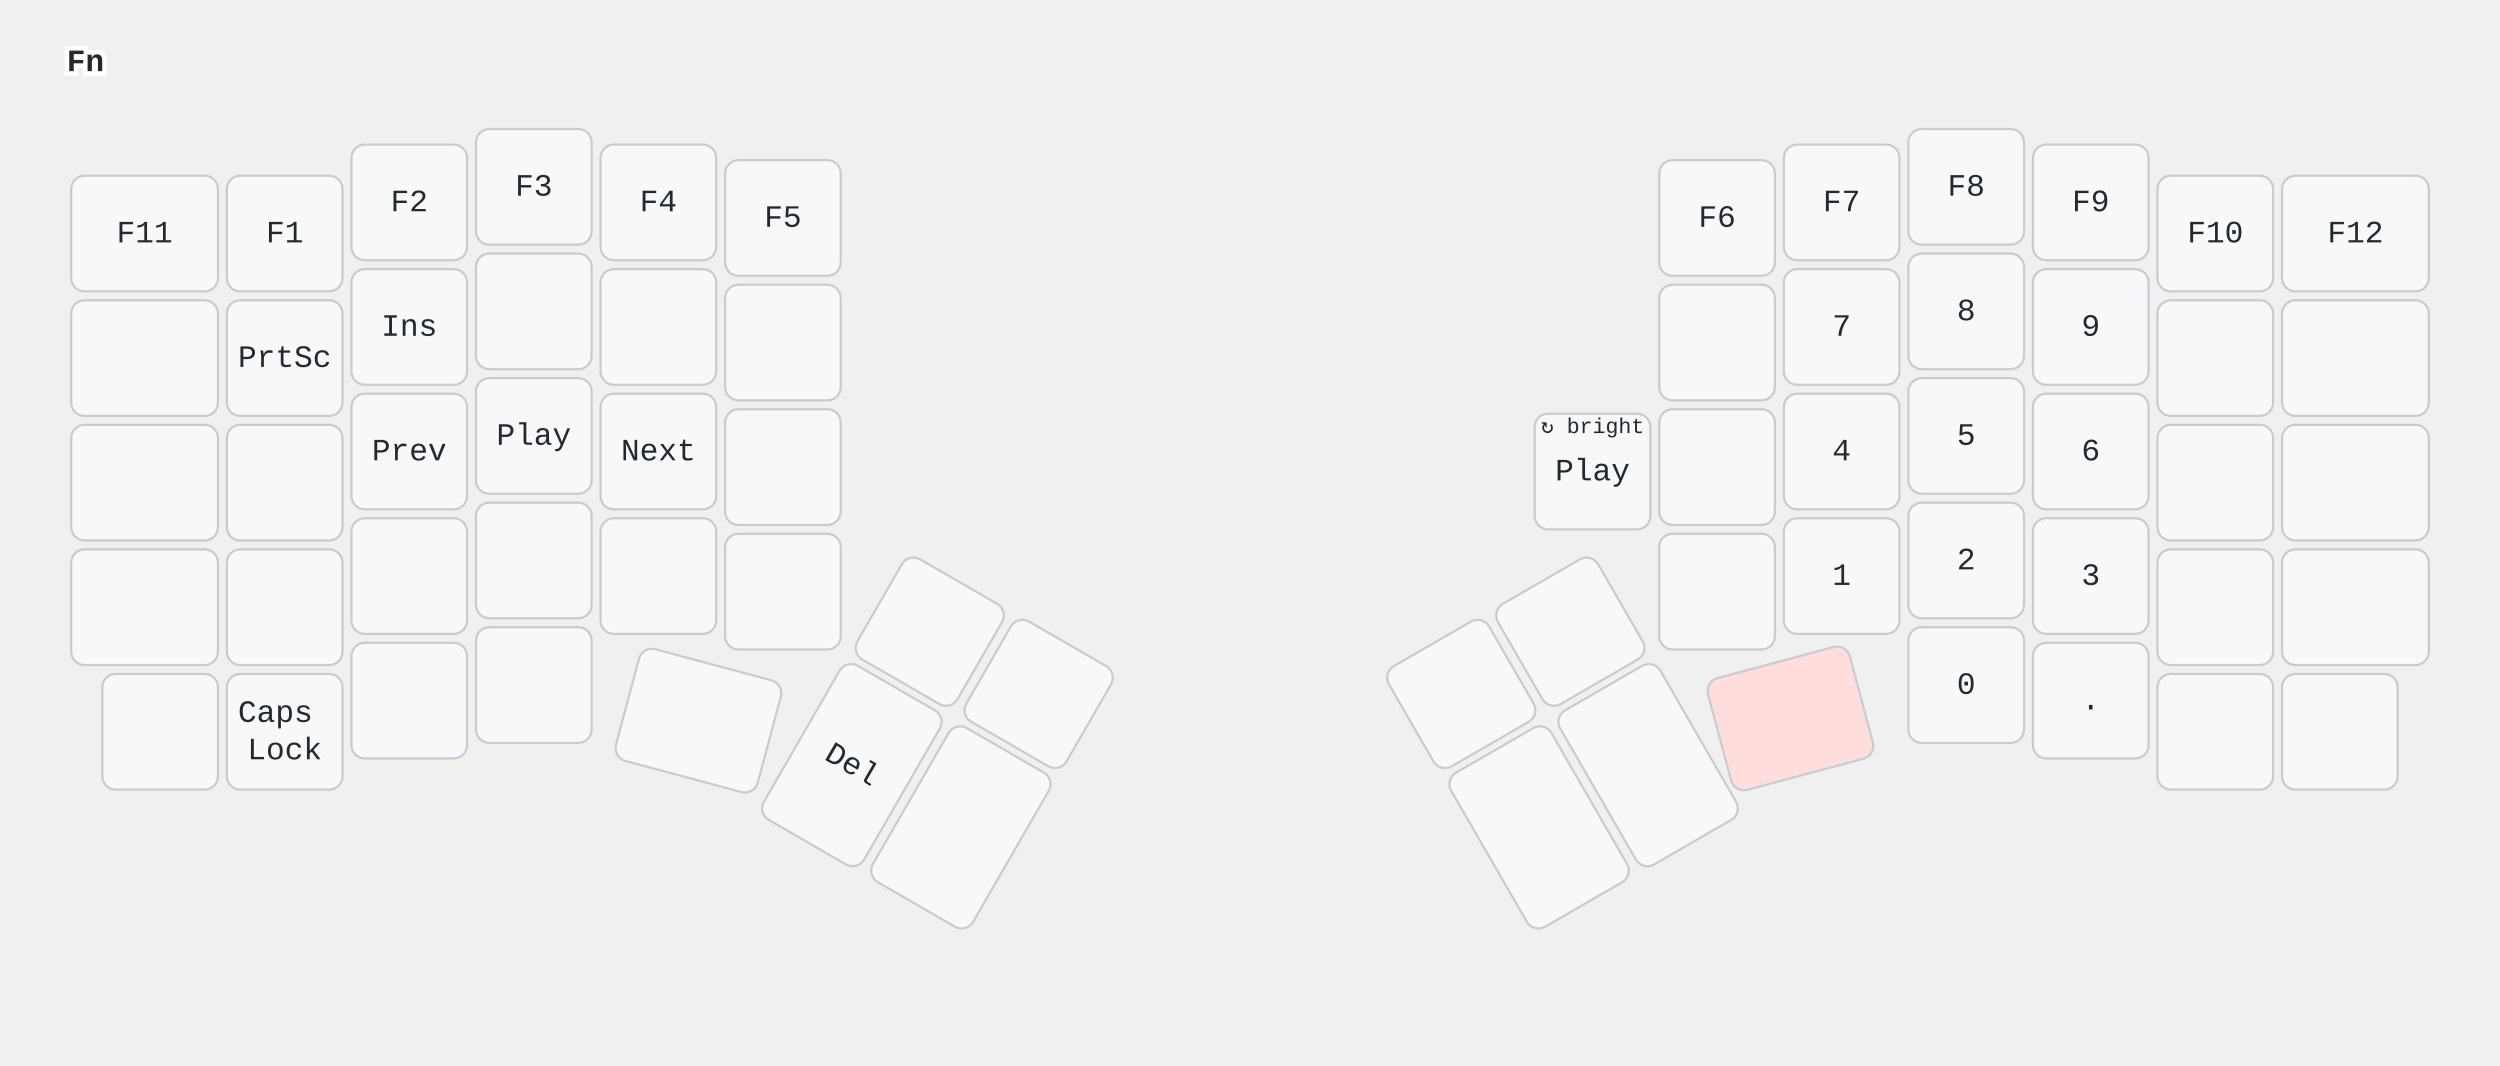
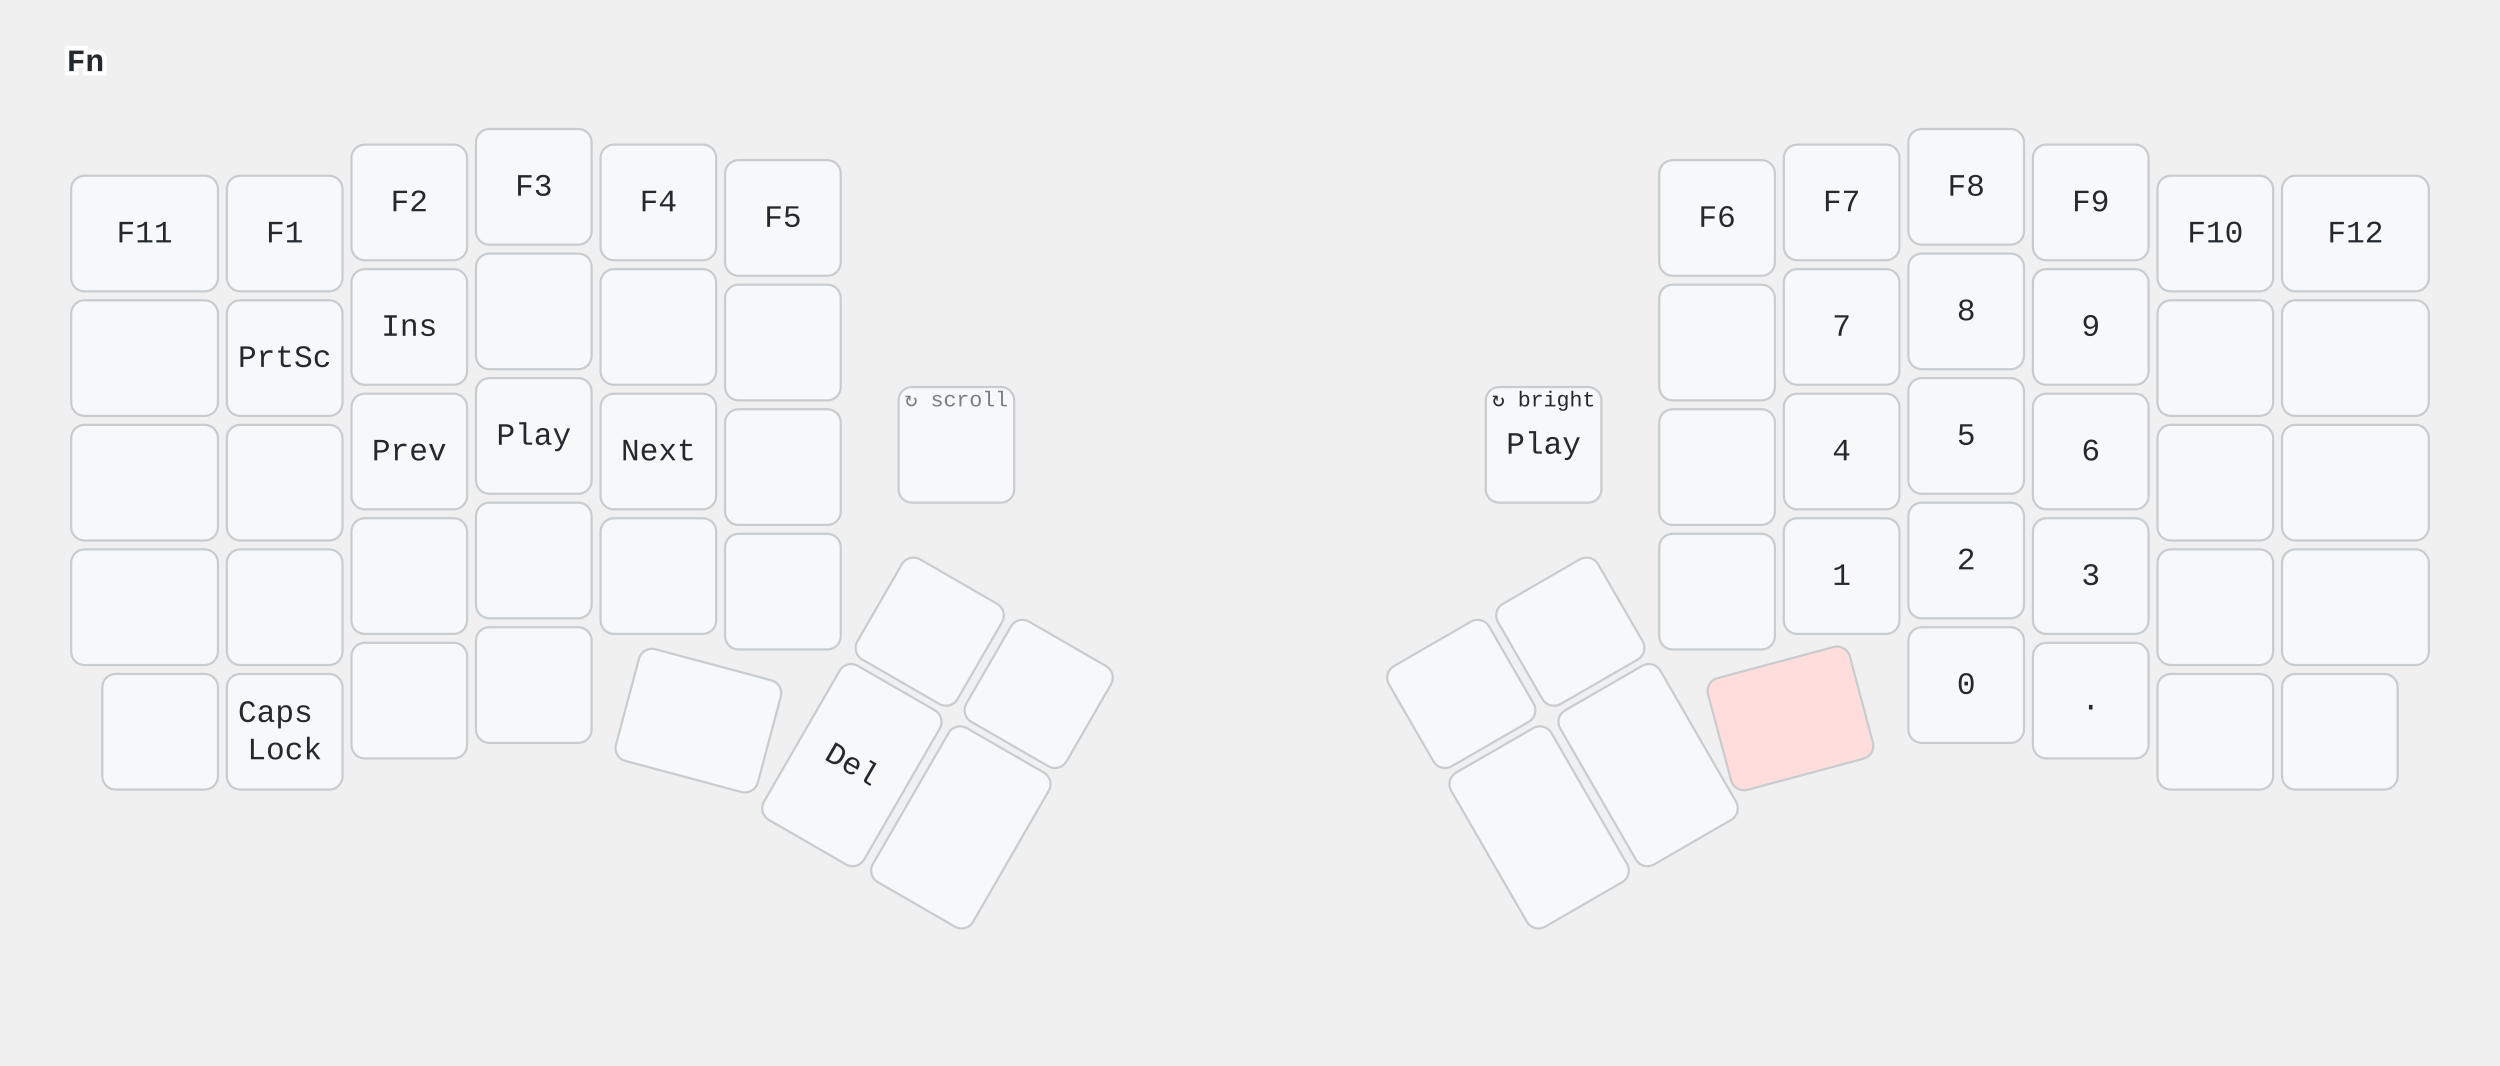
<svg xmlns="http://www.w3.org/2000/svg" width="1124" height="479" viewBox="0 0 1124 479" class="keymap">
  <style>/* inherit to force styles through use tags */
svg path {
    fill: inherit;
}

/* font and background color specifications */
svg.keymap {
    font-family: SFMono-Regular,Consolas,Liberation Mono,Menlo,monospace;
    font-size: 14px;
    font-kerning: normal;
    text-rendering: optimizeLegibility;
    fill: #24292e;
}

/* default key styling */
rect.key {
    fill: #f6f8fa;
}

rect.key, rect.combo {
    stroke: #c9cccf;
    stroke-width: 1;
}

/* default key side styling, only used is draw_key_sides is set */
rect.side {
    filter: brightness(90%);
}

/* color accent for combo boxes */
rect.combo, rect.combo-separate {
    fill: #cdf;
}

/* color accent for held keys */
rect.held, rect.combo.held {
    fill: #fdd;
}

/* color accent for ghost (optional) keys */
rect.ghost, rect.combo.ghost {
    stroke-dasharray: 4, 4;
    stroke-width: 2;
}

text {
    text-anchor: middle;
    dominant-baseline: middle;
}

/* styling for layer labels */
text.label {
    font-weight: bold;
    text-anchor: start;
    stroke: white;
    stroke-width: 4;
    paint-order: stroke;
}

/* styling for optional footer */
text.footer {
    text-anchor: end;
    dominant-baseline: auto;
    stroke: white;
    stroke-width: 4;
    paint-order: stroke;
}

/* styling for combo tap, and key non-tap label text */
text.combo, text.hold, text.shifted, text.left, text.right, text.tl, text.tr, text.bl, text.br {
    font-size: 11px;
}

text.hold, text.bl, text.br {
    text-anchor: middle;
    dominant-baseline: auto;
}

text.shifted, text.tl, text.tr {
    text-anchor: middle;
    dominant-baseline: hanging;
}

text.left, text.tl, text.bl {
    text-anchor: start;
}

text.right, text.tr, text.br {
    text-anchor: end;
}

text.layer-activator {
    text-decoration: underline;
}

/* styling for hold/shifted label text in combo box */
text.combo.hold, text.combo.shifted, text.combo.left, text.combo.right {
    font-size: 8px;
}

/* lighter symbol for transparent keys */
text.trans {
    fill: #7b7e81;
}

/* styling for combo dendrons */
path.combo {
    stroke-width: 1;
    stroke: gray;
    fill: none;
}

/* Start Tabler Icons Cleanup */
/* cannot use height/width with glyphs */
.icon-tabler &gt; path {
    fill: inherit;
    stroke: inherit;
    stroke-width: 2;
}
/* hide tabler's default box */
.icon-tabler &gt; path[stroke="none"][fill="none"] {
    visibility: hidden;
}
/* End Tabler Icons Cleanup */

@media (prefers-color-scheme: dark) {
svg.keymap { fill: #d1d6db; }
rect.key { fill: #3f4750; }
rect.key, rect.combo { stroke: #60666c; }
rect.combo, rect.combo-separate { fill: #1f3d7a; }
rect.held, rect.combo.held { fill: #854747; }
text.label, text.footer { stroke: black; }
text.trans { fill: #7e8184; }
path.combo { stroke: #7f7f7f; }

}</style>
  <g transform="translate(30, 0)" class="layer-Fn">
    <text x="0" y="28" class="label" id="Fn">Fn</text>
    <g transform="translate(0, 56)">
      <g transform="translate(35, 49)" class="key keypos-0">
        <rect rx="6" ry="6" x="-33" y="-26" width="66" height="52" class="key" />
        <text x="0" y="0" class="key tap">F11</text>
      </g>
      <g transform="translate(98, 49)" class="key keypos-1">
        <rect rx="6" ry="6" x="-26" y="-26" width="52" height="52" class="key" />
        <text x="0" y="0" class="key tap">F1</text>
      </g>
      <g transform="translate(154, 35)" class="key keypos-2">
        <rect rx="6" ry="6" x="-26" y="-26" width="52" height="52" class="key" />
        <text x="0" y="0" class="key tap">F2</text>
      </g>
      <g transform="translate(210, 28)" class="key keypos-3">
        <rect rx="6" ry="6" x="-26" y="-26" width="52" height="52" class="key" />
        <text x="0" y="0" class="key tap">F3</text>
      </g>
      <g transform="translate(266, 35)" class="key keypos-4">
        <rect rx="6" ry="6" x="-26" y="-26" width="52" height="52" class="key" />
        <text x="0" y="0" class="key tap">F4</text>
      </g>
      <g transform="translate(322, 42)" class="key keypos-5">
        <rect rx="6" ry="6" x="-26" y="-26" width="52" height="52" class="key" />
        <text x="0" y="0" class="key tap">F5</text>
      </g>
-       <g transform="translate(686, 156)" class="key keypos-6">
+       <g transform="translate(400, 144)" class="key trans keypos-6">
+         <rect rx="6" ry="6" x="-26" y="-26" width="52" height="52" class="key trans" />
+         <text x="0" y="-24" class="key trans shifted">
+           <tspan style="font-size: 88%">↻ scroll</tspan>
+         </text>
+       </g>
+       <g transform="translate(664, 144)" class="key keypos-7">
        <rect rx="6" ry="6" x="-26" y="-26" width="52" height="52" class="key" />
        <text x="0" y="0" class="key tap">Play</text>
        <text x="0" y="-24" class="key shifted">
          <tspan style="font-size: 88%">↻ bright</tspan>
        </text>
      </g>
-       <g transform="translate(742, 42)" class="key keypos-7">
+       <g transform="translate(742, 42)" class="key keypos-8">
        <rect rx="6" ry="6" x="-26" y="-26" width="52" height="52" class="key" />
        <text x="0" y="0" class="key tap">F6</text>
      </g>
-       <g transform="translate(798, 35)" class="key keypos-8">
+       <g transform="translate(798, 35)" class="key keypos-9">
        <rect rx="6" ry="6" x="-26" y="-26" width="52" height="52" class="key" />
        <text x="0" y="0" class="key tap">F7</text>
      </g>
-       <g transform="translate(854, 28)" class="key keypos-9">
+       <g transform="translate(854, 28)" class="key keypos-10">
        <rect rx="6" ry="6" x="-26" y="-26" width="52" height="52" class="key" />
        <text x="0" y="0" class="key tap">F8</text>
      </g>
-       <g transform="translate(910, 35)" class="key keypos-10">
+       <g transform="translate(910, 35)" class="key keypos-11">
        <rect rx="6" ry="6" x="-26" y="-26" width="52" height="52" class="key" />
        <text x="0" y="0" class="key tap">F9</text>
      </g>
-       <g transform="translate(966, 49)" class="key keypos-11">
+       <g transform="translate(966, 49)" class="key keypos-12">
        <rect rx="6" ry="6" x="-26" y="-26" width="52" height="52" class="key" />
        <text x="0" y="0" class="key tap">F10</text>
      </g>
-       <g transform="translate(1029, 49)" class="key keypos-12">
+       <g transform="translate(1029, 49)" class="key keypos-13">
        <rect rx="6" ry="6" x="-33" y="-26" width="66" height="52" class="key" />
        <text x="0" y="0" class="key tap">F12</text>
      </g>
-       <g transform="translate(35, 105)" class="key trans keypos-13">
-         <rect rx="6" ry="6" x="-33" y="-26" width="66" height="52" class="key trans" />
-       </g>
-       <g transform="translate(98, 105)" class="key keypos-14">
+       <g transform="translate(35, 105)" class="key trans keypos-14">
+         <rect rx="6" ry="6" x="-33" y="-26" width="66" height="52" class="key trans" />
+       </g>
+       <g transform="translate(98, 105)" class="key keypos-15">
        <rect rx="6" ry="6" x="-26" y="-26" width="52" height="52" class="key" />
        <text x="0" y="0" class="key tap">PrtSc</text>
      </g>
-       <g transform="translate(154, 91)" class="key keypos-15">
+       <g transform="translate(154, 91)" class="key keypos-16">
        <rect rx="6" ry="6" x="-26" y="-26" width="52" height="52" class="key" />
        <text x="0" y="0" class="key tap">Ins</text>
      </g>
-       <g transform="translate(210, 84)" class="key trans keypos-16">
-         <rect rx="6" ry="6" x="-26" y="-26" width="52" height="52" class="key trans" />
-       </g>
-       <g transform="translate(266, 91)" class="key trans keypos-17">
-         <rect rx="6" ry="6" x="-26" y="-26" width="52" height="52" class="key trans" />
-       </g>
-       <g transform="translate(322, 98)" class="key trans keypos-18">
-         <rect rx="6" ry="6" x="-26" y="-26" width="52" height="52" class="key trans" />
-       </g>
-       <g transform="translate(742, 98)" class="key trans keypos-19">
-         <rect rx="6" ry="6" x="-26" y="-26" width="52" height="52" class="key trans" />
-       </g>
-       <g transform="translate(798, 91)" class="key keypos-20">
+       <g transform="translate(210, 84)" class="key trans keypos-17">
+         <rect rx="6" ry="6" x="-26" y="-26" width="52" height="52" class="key trans" />
+       </g>
+       <g transform="translate(266, 91)" class="key trans keypos-18">
+         <rect rx="6" ry="6" x="-26" y="-26" width="52" height="52" class="key trans" />
+       </g>
+       <g transform="translate(322, 98)" class="key trans keypos-19">
+         <rect rx="6" ry="6" x="-26" y="-26" width="52" height="52" class="key trans" />
+       </g>
+       <g transform="translate(742, 98)" class="key trans keypos-20">
+         <rect rx="6" ry="6" x="-26" y="-26" width="52" height="52" class="key trans" />
+       </g>
+       <g transform="translate(798, 91)" class="key keypos-21">
        <rect rx="6" ry="6" x="-26" y="-26" width="52" height="52" class="key" />
        <text x="0" y="0" class="key tap">7</text>
      </g>
-       <g transform="translate(854, 84)" class="key keypos-21">
+       <g transform="translate(854, 84)" class="key keypos-22">
        <rect rx="6" ry="6" x="-26" y="-26" width="52" height="52" class="key" />
        <text x="0" y="0" class="key tap">8</text>
      </g>
-       <g transform="translate(910, 91)" class="key keypos-22">
+       <g transform="translate(910, 91)" class="key keypos-23">
        <rect rx="6" ry="6" x="-26" y="-26" width="52" height="52" class="key" />
        <text x="0" y="0" class="key tap">9</text>
      </g>
-       <g transform="translate(966, 105)" class="key trans keypos-23">
-         <rect rx="6" ry="6" x="-26" y="-26" width="52" height="52" class="key trans" />
-       </g>
-       <g transform="translate(1029, 105)" class="key trans keypos-24">
-         <rect rx="6" ry="6" x="-33" y="-26" width="66" height="52" class="key trans" />
-       </g>
-       <g transform="translate(35, 161)" class="key trans keypos-25">
-         <rect rx="6" ry="6" x="-33" y="-26" width="66" height="52" class="key trans" />
-       </g>
-       <g transform="translate(98, 161)" class="key trans keypos-26">
-         <rect rx="6" ry="6" x="-26" y="-26" width="52" height="52" class="key trans" />
-       </g>
-       <g transform="translate(154, 147)" class="key keypos-27">
+       <g transform="translate(966, 105)" class="key trans keypos-24">
+         <rect rx="6" ry="6" x="-26" y="-26" width="52" height="52" class="key trans" />
+       </g>
+       <g transform="translate(1029, 105)" class="key trans keypos-25">
+         <rect rx="6" ry="6" x="-33" y="-26" width="66" height="52" class="key trans" />
+       </g>
+       <g transform="translate(35, 161)" class="key trans keypos-26">
+         <rect rx="6" ry="6" x="-33" y="-26" width="66" height="52" class="key trans" />
+       </g>
+       <g transform="translate(98, 161)" class="key trans keypos-27">
+         <rect rx="6" ry="6" x="-26" y="-26" width="52" height="52" class="key trans" />
+       </g>
+       <g transform="translate(154, 147)" class="key keypos-28">
        <rect rx="6" ry="6" x="-26" y="-26" width="52" height="52" class="key" />
        <text x="0" y="0" class="key tap">Prev</text>
      </g>
-       <g transform="translate(210, 140)" class="key keypos-28">
+       <g transform="translate(210, 140)" class="key keypos-29">
        <rect rx="6" ry="6" x="-26" y="-26" width="52" height="52" class="key" />
        <text x="0" y="0" class="key tap">Play</text>
      </g>
-       <g transform="translate(266, 147)" class="key keypos-29">
+       <g transform="translate(266, 147)" class="key keypos-30">
        <rect rx="6" ry="6" x="-26" y="-26" width="52" height="52" class="key" />
        <text x="0" y="0" class="key tap">Next</text>
      </g>
-       <g transform="translate(322, 154)" class="key trans keypos-30">
-         <rect rx="6" ry="6" x="-26" y="-26" width="52" height="52" class="key trans" />
-       </g>
-       <g transform="translate(742, 154)" class="key trans keypos-31">
-         <rect rx="6" ry="6" x="-26" y="-26" width="52" height="52" class="key trans" />
-       </g>
-       <g transform="translate(798, 147)" class="key keypos-32">
+       <g transform="translate(322, 154)" class="key trans keypos-31">
+         <rect rx="6" ry="6" x="-26" y="-26" width="52" height="52" class="key trans" />
+       </g>
+       <g transform="translate(742, 154)" class="key trans keypos-32">
+         <rect rx="6" ry="6" x="-26" y="-26" width="52" height="52" class="key trans" />
+       </g>
+       <g transform="translate(798, 147)" class="key keypos-33">
        <rect rx="6" ry="6" x="-26" y="-26" width="52" height="52" class="key" />
        <text x="0" y="0" class="key tap">4</text>
      </g>
-       <g transform="translate(854, 140)" class="key keypos-33">
+       <g transform="translate(854, 140)" class="key keypos-34">
        <rect rx="6" ry="6" x="-26" y="-26" width="52" height="52" class="key" />
        <text x="0" y="0" class="key tap">5</text>
      </g>
-       <g transform="translate(910, 147)" class="key keypos-34">
+       <g transform="translate(910, 147)" class="key keypos-35">
        <rect rx="6" ry="6" x="-26" y="-26" width="52" height="52" class="key" />
        <text x="0" y="0" class="key tap">6</text>
      </g>
-       <g transform="translate(966, 161)" class="key trans keypos-35">
-         <rect rx="6" ry="6" x="-26" y="-26" width="52" height="52" class="key trans" />
-       </g>
-       <g transform="translate(1029, 161)" class="key trans keypos-36">
-         <rect rx="6" ry="6" x="-33" y="-26" width="66" height="52" class="key trans" />
-       </g>
-       <g transform="translate(35, 217)" class="key trans keypos-37">
-         <rect rx="6" ry="6" x="-33" y="-26" width="66" height="52" class="key trans" />
-       </g>
-       <g transform="translate(98, 217)" class="key trans keypos-38">
-         <rect rx="6" ry="6" x="-26" y="-26" width="52" height="52" class="key trans" />
-       </g>
-       <g transform="translate(154, 203)" class="key trans keypos-39">
-         <rect rx="6" ry="6" x="-26" y="-26" width="52" height="52" class="key trans" />
-       </g>
-       <g transform="translate(210, 196)" class="key trans keypos-40">
-         <rect rx="6" ry="6" x="-26" y="-26" width="52" height="52" class="key trans" />
-       </g>
-       <g transform="translate(266, 203)" class="key trans keypos-41">
-         <rect rx="6" ry="6" x="-26" y="-26" width="52" height="52" class="key trans" />
-       </g>
-       <g transform="translate(322, 210)" class="key trans keypos-42">
-         <rect rx="6" ry="6" x="-26" y="-26" width="52" height="52" class="key trans" />
-       </g>
-       <g transform="translate(742, 210)" class="key trans keypos-43">
-         <rect rx="6" ry="6" x="-26" y="-26" width="52" height="52" class="key trans" />
-       </g>
-       <g transform="translate(798, 203)" class="key keypos-44">
+       <g transform="translate(966, 161)" class="key trans keypos-36">
+         <rect rx="6" ry="6" x="-26" y="-26" width="52" height="52" class="key trans" />
+       </g>
+       <g transform="translate(1029, 161)" class="key trans keypos-37">
+         <rect rx="6" ry="6" x="-33" y="-26" width="66" height="52" class="key trans" />
+       </g>
+       <g transform="translate(35, 217)" class="key trans keypos-38">
+         <rect rx="6" ry="6" x="-33" y="-26" width="66" height="52" class="key trans" />
+       </g>
+       <g transform="translate(98, 217)" class="key trans keypos-39">
+         <rect rx="6" ry="6" x="-26" y="-26" width="52" height="52" class="key trans" />
+       </g>
+       <g transform="translate(154, 203)" class="key trans keypos-40">
+         <rect rx="6" ry="6" x="-26" y="-26" width="52" height="52" class="key trans" />
+       </g>
+       <g transform="translate(210, 196)" class="key trans keypos-41">
+         <rect rx="6" ry="6" x="-26" y="-26" width="52" height="52" class="key trans" />
+       </g>
+       <g transform="translate(266, 203)" class="key trans keypos-42">
+         <rect rx="6" ry="6" x="-26" y="-26" width="52" height="52" class="key trans" />
+       </g>
+       <g transform="translate(322, 210)" class="key trans keypos-43">
+         <rect rx="6" ry="6" x="-26" y="-26" width="52" height="52" class="key trans" />
+       </g>
+       <g transform="translate(742, 210)" class="key trans keypos-44">
+         <rect rx="6" ry="6" x="-26" y="-26" width="52" height="52" class="key trans" />
+       </g>
+       <g transform="translate(798, 203)" class="key keypos-45">
        <rect rx="6" ry="6" x="-26" y="-26" width="52" height="52" class="key" />
        <text x="0" y="0" class="key tap">1</text>
      </g>
-       <g transform="translate(854, 196)" class="key keypos-45">
+       <g transform="translate(854, 196)" class="key keypos-46">
        <rect rx="6" ry="6" x="-26" y="-26" width="52" height="52" class="key" />
        <text x="0" y="0" class="key tap">2</text>
      </g>
-       <g transform="translate(910, 203)" class="key keypos-46">
+       <g transform="translate(910, 203)" class="key keypos-47">
        <rect rx="6" ry="6" x="-26" y="-26" width="52" height="52" class="key" />
        <text x="0" y="0" class="key tap">3</text>
      </g>
-       <g transform="translate(966, 217)" class="key trans keypos-47">
-         <rect rx="6" ry="6" x="-26" y="-26" width="52" height="52" class="key trans" />
-       </g>
-       <g transform="translate(1029, 217)" class="key trans keypos-48">
-         <rect rx="6" ry="6" x="-33" y="-26" width="66" height="52" class="key trans" />
-       </g>
-       <g transform="translate(42, 273)" class="key trans keypos-49">
-         <rect rx="6" ry="6" x="-26" y="-26" width="52" height="52" class="key trans" />
-       </g>
-       <g transform="translate(98, 273)" class="key keypos-50">
+       <g transform="translate(966, 217)" class="key trans keypos-48">
+         <rect rx="6" ry="6" x="-26" y="-26" width="52" height="52" class="key trans" />
+       </g>
+       <g transform="translate(1029, 217)" class="key trans keypos-49">
+         <rect rx="6" ry="6" x="-33" y="-26" width="66" height="52" class="key trans" />
+       </g>
+       <g transform="translate(42, 273)" class="key trans keypos-50">
+         <rect rx="6" ry="6" x="-26" y="-26" width="52" height="52" class="key trans" />
+       </g>
+       <g transform="translate(98, 273)" class="key keypos-51">
        <rect rx="6" ry="6" x="-26" y="-26" width="52" height="52" class="key" />
        <text x="0" y="0" class="key tap">
          <tspan x="0" dy="-0.6em">Caps</tspan>
          <tspan x="0" dy="1.2em">Lock</tspan>
        </text>
      </g>
-       <g transform="translate(154, 259)" class="key trans keypos-51">
-         <rect rx="6" ry="6" x="-26" y="-26" width="52" height="52" class="key trans" />
-       </g>
-       <g transform="translate(210, 252)" class="key trans keypos-52">
-         <rect rx="6" ry="6" x="-26" y="-26" width="52" height="52" class="key trans" />
-       </g>
-       <g transform="translate(854, 252)" class="key keypos-53">
+       <g transform="translate(154, 259)" class="key trans keypos-52">
+         <rect rx="6" ry="6" x="-26" y="-26" width="52" height="52" class="key trans" />
+       </g>
+       <g transform="translate(210, 252)" class="key trans keypos-53">
+         <rect rx="6" ry="6" x="-26" y="-26" width="52" height="52" class="key trans" />
+       </g>
+       <g transform="translate(854, 252)" class="key keypos-54">
        <rect rx="6" ry="6" x="-26" y="-26" width="52" height="52" class="key" />
        <text x="0" y="0" class="key tap">0</text>
      </g>
-       <g transform="translate(910, 259)" class="key keypos-54">
+       <g transform="translate(910, 259)" class="key keypos-55">
        <rect rx="6" ry="6" x="-26" y="-26" width="52" height="52" class="key" />
        <text x="0" y="0" class="key tap">.</text>
      </g>
-       <g transform="translate(966, 273)" class="key trans keypos-55">
-         <rect rx="6" ry="6" x="-26" y="-26" width="52" height="52" class="key trans" />
-       </g>
-       <g transform="translate(1022, 273)" class="key trans keypos-56">
-         <rect rx="6" ry="6" x="-26" y="-26" width="52" height="52" class="key trans" />
-       </g>
-       <g transform="translate(388, 228) rotate(30.0)" class="key trans keypos-57">
-         <rect rx="6" ry="6" x="-26" y="-26" width="52" height="52" class="key trans" />
-       </g>
-       <g transform="translate(437, 256) rotate(30.0)" class="key trans keypos-58">
-         <rect rx="6" ry="6" x="-26" y="-26" width="52" height="52" class="key trans" />
-       </g>
-       <g transform="translate(627, 256) rotate(-30.0)" class="key trans keypos-59">
-         <rect rx="6" ry="6" x="-26" y="-26" width="52" height="52" class="key trans" />
-       </g>
-       <g transform="translate(676, 228) rotate(-30.0)" class="key trans keypos-60">
-         <rect rx="6" ry="6" x="-26" y="-26" width="52" height="52" class="key trans" />
-       </g>
-       <g transform="translate(284, 268) rotate(15.0)" class="key trans keypos-61">
-         <rect rx="6" ry="6" x="-33" y="-26" width="66" height="52" class="key trans" />
-       </g>
-       <g transform="translate(353, 288) rotate(30.0)" class="key keypos-62">
+       <g transform="translate(966, 273)" class="key trans keypos-56">
+         <rect rx="6" ry="6" x="-26" y="-26" width="52" height="52" class="key trans" />
+       </g>
+       <g transform="translate(1022, 273)" class="key trans keypos-57">
+         <rect rx="6" ry="6" x="-26" y="-26" width="52" height="52" class="key trans" />
+       </g>
+       <g transform="translate(388, 228) rotate(30.0)" class="key trans keypos-58">
+         <rect rx="6" ry="6" x="-26" y="-26" width="52" height="52" class="key trans" />
+       </g>
+       <g transform="translate(437, 256) rotate(30.0)" class="key trans keypos-59">
+         <rect rx="6" ry="6" x="-26" y="-26" width="52" height="52" class="key trans" />
+       </g>
+       <g transform="translate(627, 256) rotate(-30.0)" class="key trans keypos-60">
+         <rect rx="6" ry="6" x="-26" y="-26" width="52" height="52" class="key trans" />
+       </g>
+       <g transform="translate(676, 228) rotate(-30.0)" class="key trans keypos-61">
+         <rect rx="6" ry="6" x="-26" y="-26" width="52" height="52" class="key trans" />
+       </g>
+       <g transform="translate(284, 268) rotate(15.0)" class="key trans keypos-62">
+         <rect rx="6" ry="6" x="-33" y="-26" width="66" height="52" class="key trans" />
+       </g>
+       <g transform="translate(353, 288) rotate(30.0)" class="key keypos-63">
        <rect rx="6" ry="6" x="-26" y="-40" width="52" height="80" class="key" />
        <text x="0" y="0" class="key tap">Del</text>
      </g>
-       <g transform="translate(402, 316) rotate(30.0)" class="key trans keypos-63">
+       <g transform="translate(402, 316) rotate(30.0)" class="key trans keypos-64">
        <rect rx="6" ry="6" x="-26" y="-40" width="52" height="80" class="key trans" />
      </g>
-       <g transform="translate(662, 316) rotate(-30.0)" class="key trans keypos-64">
+       <g transform="translate(662, 316) rotate(-30.0)" class="key trans keypos-65">
        <rect rx="6" ry="6" x="-26" y="-40" width="52" height="80" class="key trans" />
      </g>
-       <g transform="translate(711, 288) rotate(-30.0)" class="key trans keypos-65">
+       <g transform="translate(711, 288) rotate(-30.0)" class="key trans keypos-66">
        <rect rx="6" ry="6" x="-26" y="-40" width="52" height="80" class="key trans" />
      </g>
-       <g transform="translate(775, 267) rotate(-15.0)" class="key held keypos-66">
+       <g transform="translate(775, 267) rotate(-15.0)" class="key held keypos-67">
        <rect rx="6" ry="6" x="-33" y="-26" width="66" height="52" class="key held" />
      </g>
    </g>
  </g>
</svg>
